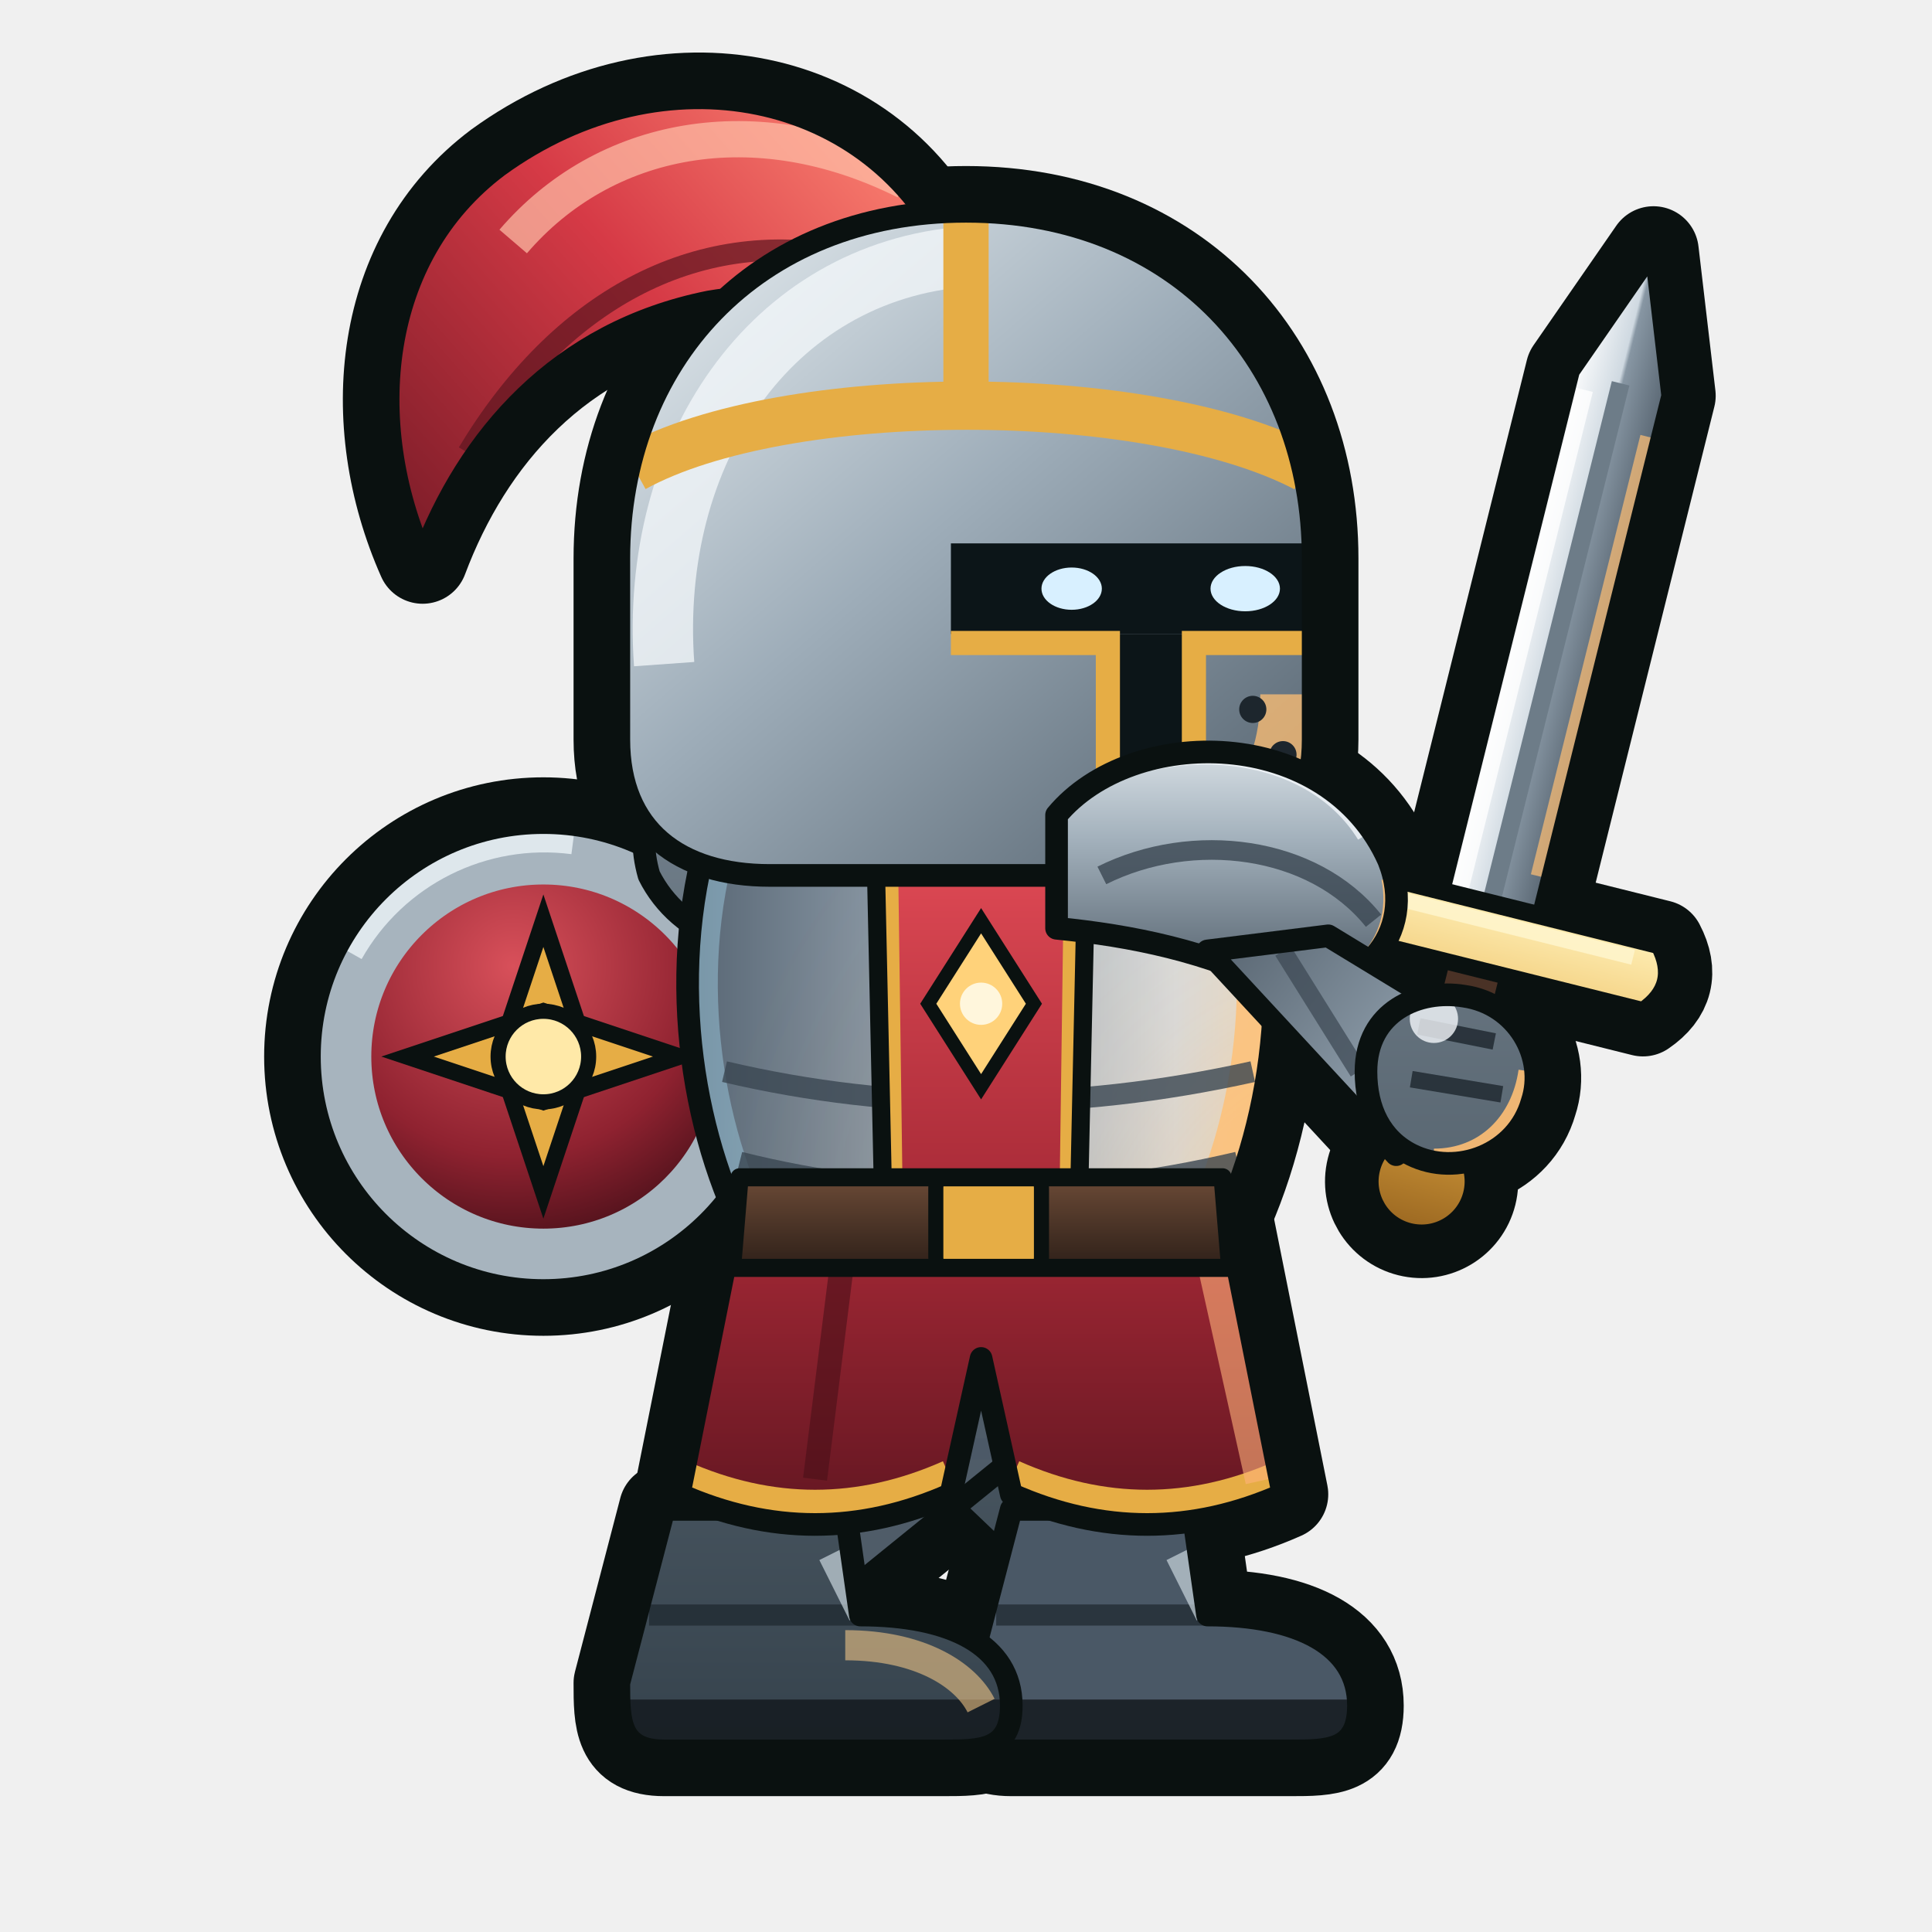
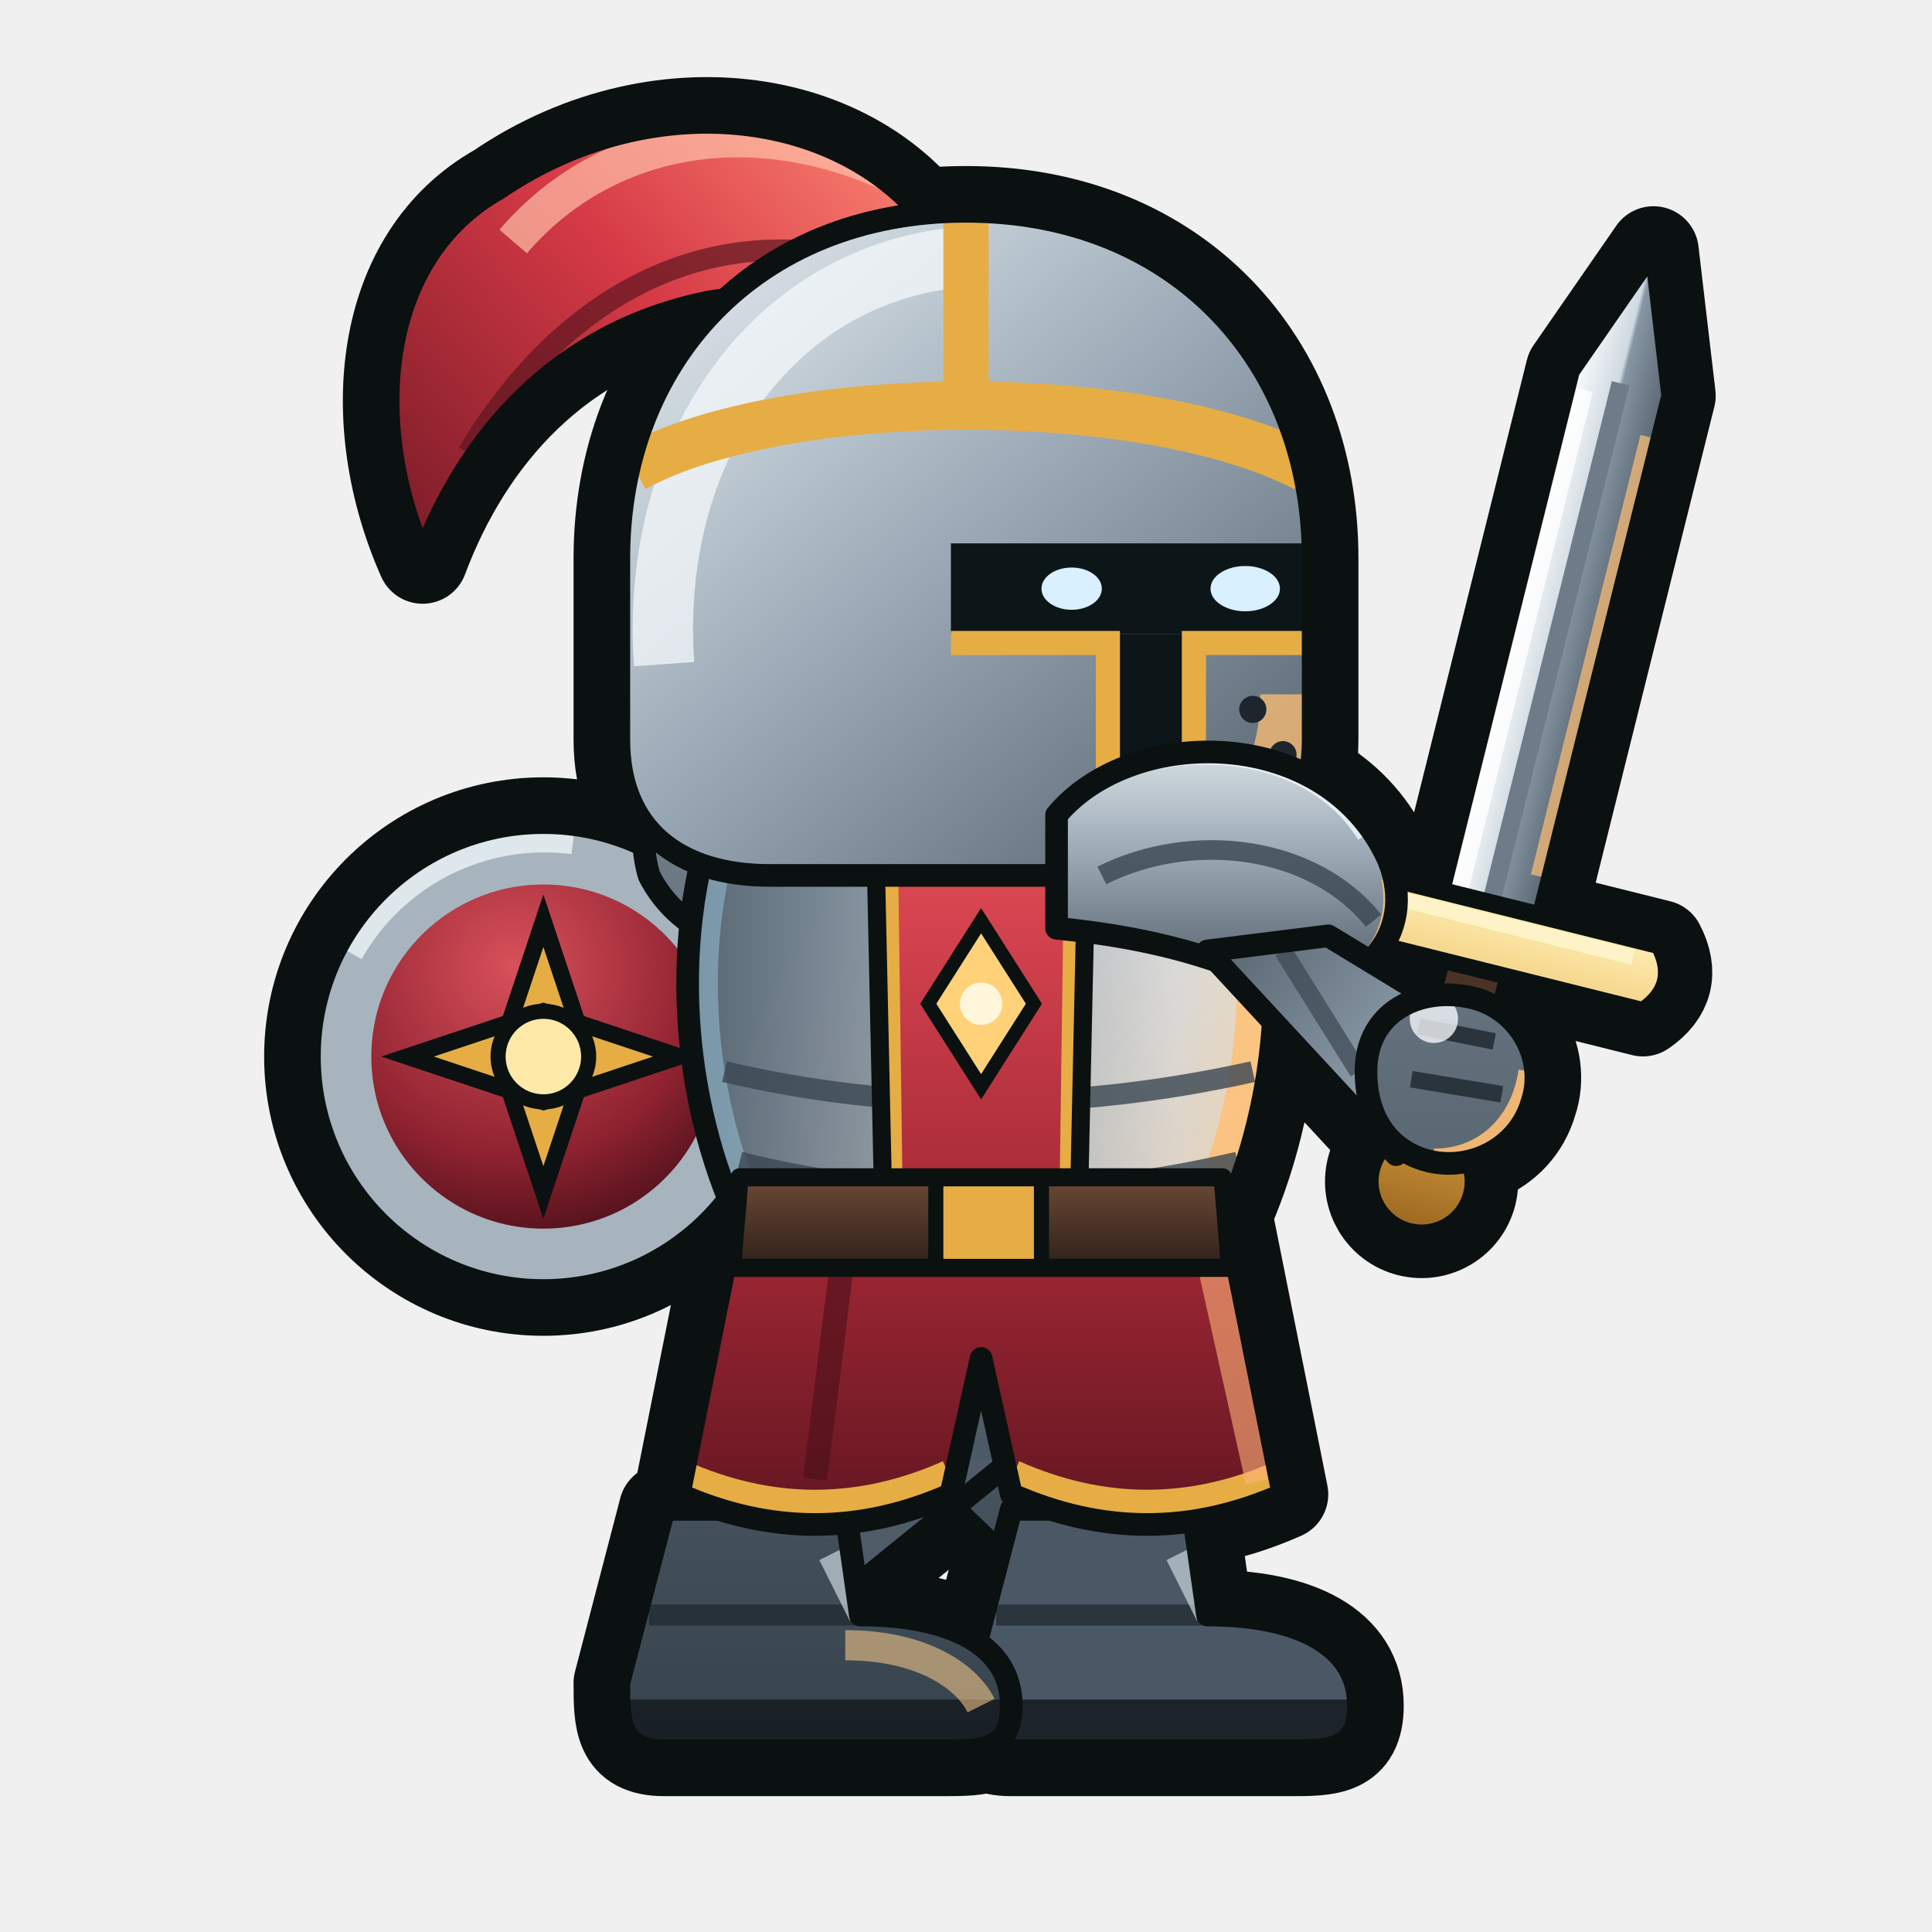
<svg xmlns="http://www.w3.org/2000/svg" viewBox="0 0 128 128" width="128" height="128">
  <defs>
    <linearGradient id="kn2-steel" gradientUnits="userSpaceOnUse" x1="42" y1="0" x2="88" y2="0">
      <stop offset="0" stop-color="#4a5866" />
      <stop offset="0.45" stop-color="#97a6b3" />
      <stop offset="0.78" stop-color="#d6dfe5" />
      <stop offset="1" stop-color="#f1dfc0" />
    </linearGradient>
    <linearGradient id="kn2-steelv" gradientUnits="userSpaceOnUse" x1="0" y1="40" x2="0" y2="90">
      <stop offset="0" stop-color="#dce4ea" />
      <stop offset="0.5" stop-color="#93a2ae" />
      <stop offset="1" stop-color="#4f5c68" />
    </linearGradient>
    <linearGradient id="kn2-steeld" gradientUnits="userSpaceOnUse" x1="0" y1="40" x2="0" y2="118">
      <stop offset="0" stop-color="#7d8b97" />
      <stop offset="1" stop-color="#33404a" />
    </linearGradient>
    <linearGradient id="kn2-helm" gradientUnits="userSpaceOnUse" x1="46" y1="14" x2="84" y2="58">
      <stop offset="0" stop-color="#e3eaee" />
      <stop offset="0.45" stop-color="#9eadb9" />
      <stop offset="1" stop-color="#55636f" />
    </linearGradient>
    <linearGradient id="kn2-crim" gradientUnits="userSpaceOnUse" x1="0" y1="56" x2="0" y2="102">
      <stop offset="0" stop-color="#e04a55" />
      <stop offset="0.55" stop-color="#a32835" />
      <stop offset="1" stop-color="#5e1520" />
    </linearGradient>
    <linearGradient id="kn2-plume" gradientUnits="userSpaceOnUse" x1="62" y1="8" x2="26" y2="40">
      <stop offset="0" stop-color="#ff8a76" />
      <stop offset="0.45" stop-color="#d63a46" />
      <stop offset="1" stop-color="#6e1824" />
    </linearGradient>
    <linearGradient id="kn2-gold" gradientUnits="userSpaceOnUse" x1="0" y1="-12" x2="0" y2="12">
      <stop offset="0" stop-color="#fff0b8" />
      <stop offset="0.5" stop-color="#e6ad45" />
      <stop offset="1" stop-color="#93601d" />
    </linearGradient>
    <linearGradient id="kn2-goldy" gradientUnits="userSpaceOnUse" x1="0" y1="60" x2="0" y2="86">
      <stop offset="0" stop-color="#ffe9a8" />
      <stop offset="1" stop-color="#b47a28" />
    </linearGradient>
    <radialGradient id="kn2-shield" gradientUnits="userSpaceOnUse" cx="34" cy="64" r="18">
      <stop offset="0" stop-color="#d8505a" />
      <stop offset="0.7" stop-color="#8f2230" />
      <stop offset="1" stop-color="#55131d" />
    </radialGradient>
    <linearGradient id="kn2-blade" gradientUnits="userSpaceOnUse" x1="-3.4" y1="0" x2="3.4" y2="0">
      <stop offset="0" stop-color="#ffffff" />
      <stop offset="0.48" stop-color="#cfd9e1" />
      <stop offset="0.52" stop-color="#8796a3" />
      <stop offset="1" stop-color="#56636f" />
    </linearGradient>
    <radialGradient id="kn2-warm" gradientUnits="userSpaceOnUse" cx="92" cy="86" r="46">
      <stop offset="0" stop-color="#ffb547" stop-opacity="0.36" />
      <stop offset="0.5" stop-color="#ff9a3d" stop-opacity="0.1" />
      <stop offset="1" stop-color="#ff9a3d" stop-opacity="0" />
    </radialGradient>
    <linearGradient id="kn2-pauld" gradientUnits="userSpaceOnUse" x1="0" y1="47" x2="0" y2="66">
      <stop offset="0" stop-color="#eef3f6" />
      <stop offset="0.45" stop-color="#a3b1bc" />
      <stop offset="1" stop-color="#4d5a66" />
    </linearGradient>
    <linearGradient id="kn2-arm" gradientUnits="userSpaceOnUse" x1="80" y1="62" x2="98" y2="76">
      <stop offset="0" stop-color="#56636f" />
      <stop offset="0.6" stop-color="#8796a3" />
      <stop offset="1" stop-color="#c9a27a" />
    </linearGradient>
    <linearGradient id="kn2-belt" gradientUnits="userSpaceOnUse" x1="0" y1="78" x2="0" y2="84">
      <stop offset="0" stop-color="#6b4a36" />
      <stop offset="1" stop-color="#2e2019" />
    </linearGradient>
  </defs>
  <g>
-     <path d="M 63 17 C 58 6 44 3 33 11 C 25 17 24 28 28 37 C 31 29 37 22 47 20 C 53 19 58 20 62 23 Z" fill="#0a1110" stroke="#0a1110" stroke-width="6" stroke-linejoin="round" stroke-linecap="round" />
+     <path d="M 63 17 C 58 7.5 44 5 33 12.5 C 25 17 24 28 28 37 C 31 29 37 22 47 20 C 53 19 58 20 62 23 Z" fill="#0a1110" stroke="#0a1110" stroke-width="6" stroke-linejoin="round" stroke-linecap="round" />
    <path d="M 20.5 70 A 15.5 15.5 0 1 0 51.5 70 A 15.5 15.5 0 1 0 20.5 70 Z" fill="#0a1110" stroke="#0a1110" stroke-width="6" stroke-linejoin="round" stroke-linecap="round" />
    <path d="M 53.27 90.45 L 70.18 106.6 L 77.82 99.4 L 62.73 81.55 Z" fill="#0a1110" stroke="#0a1110" stroke-width="6" stroke-linejoin="round" stroke-linecap="round" />
    <path d="M 67 100 L 79 100 L 80 107 C 86 107 90 109 90 113 C 90 116 88 116 85.5 116 L 67 116 C 64 116 64 114 64 111.5 Z" fill="#0a1110" stroke="#0a1110" stroke-width="6" stroke-linejoin="round" stroke-linecap="round" />
    <path d="M 65.67 81.16 L 47.5 99.09 L 54.5 106.91 L 74.33 90.84 Z" fill="#0a1110" stroke="#0a1110" stroke-width="6" stroke-linejoin="round" stroke-linecap="round" />
    <path d="M 44 100 L 56 100 L 57 107 C 63 107 67 109 67 113 C 67 116 65 116 62.5 116 L 44 116 C 41 116 41 114 41 111.5 Z" fill="#0a1110" stroke="#0a1110" stroke-width="6" stroke-linejoin="round" stroke-linecap="round" />
    <path d="M 49 79 L 81 79 L 85 99 Q 76 103 67 99 L 65 90 L 63 99 Q 54 103 45 99 Z" fill="#0a1110" stroke="#0a1110" stroke-width="6" stroke-linejoin="round" stroke-linecap="round" />
    <path d="M 43 58 C 41 51 48 47 57 49 L 55 62 C 50 64 45 62 43 58 Z" fill="#0a1110" stroke="#0a1110" stroke-width="6" stroke-linejoin="round" stroke-linecap="round" />
    <path d="M 47 55 C 44 65 46 76 50 83 L 80 83 C 84 76 86 65 83 55 C 76 51 54 51 47 55 Z" fill="#0a1110" stroke="#0a1110" stroke-width="6" stroke-linejoin="round" stroke-linecap="round" />
    <path d="M 64 14 C 78 14 87 24 87 37 L 87 49 C 87 55 83 58 77 58 L 51 58 C 45 58 41 55 41 49 L 41 37 C 41 24 50 14 64 14 Z" fill="#0a1110" stroke="#0a1110" stroke-width="6" stroke-linejoin="round" stroke-linecap="round" />
    <path d="M -3.4 -9 L 3.4 -9 L 3.4 -47 L 0 -56 L -3.4 -47 Z" transform="translate(96 71) rotate(14)" fill="#0a1110" stroke="#0a1110" stroke-width="6" stroke-linejoin="round" stroke-linecap="round" />
    <path d="M -11.5 -11.5 L 11.5 -11.5 Q 13.5 -9.25 11.5 -7 L -11.5 -7 Q -13.5 -9.25 -11.5 -11.5 Z" transform="translate(96 71) rotate(14)" fill="#0a1110" stroke="#0a1110" stroke-width="6" stroke-linejoin="round" stroke-linecap="round" />
    <path d="M -2.2 -7 L 2.2 -7 L 2.2 5 L -2.2 5 Z" transform="translate(96 71) rotate(14)" fill="#0a1110" stroke="#0a1110" stroke-width="6" stroke-linejoin="round" stroke-linecap="round" />
    <path d="M -3.4 7.5 A 3.4 3.4 0 1 0 3.4 7.5 A 3.4 3.4 0 1 0 -3.4 7.5 Z" transform="translate(96 71) rotate(14)" fill="#0a1110" stroke="#0a1110" stroke-width="6" stroke-linejoin="round" stroke-linecap="round" />
    <path d="M 70 54 C 75 48 88 48 92 57 C 94 62 90 66 85 65.5 C 80 63 75 62 70 61.5 Z" fill="#0a1110" stroke="#0a1110" stroke-width="6" stroke-linejoin="round" stroke-linecap="round" />
    <path d="M 80 63 L 88 62 L 99.5 69 L 92.5 76.5 Z" fill="#0a1110" stroke="#0a1110" stroke-width="6" stroke-linejoin="round" stroke-linecap="round" />
    <path d="M 90.5 71 C 90.5 67 94 65.5 97 66 C 100.5 66.5 102.5 70 101.5 73 C 100.5 76.5 96.5 78 93.5 76.5 C 91.5 75.5 90.5 73.5 90.5 71 Z" fill="#0a1110" stroke="#0a1110" stroke-width="6" stroke-linejoin="round" stroke-linecap="round" />
  </g>
  <g>
    <g>
-       <path d="M 63 17 C 58 6 44 3 33 11 C 25 17 24 28 28 37 C 31 29 37 22 47 20 C 53 19 58 20 62 23 Z" fill="url(#kn2-plume)" />
+       <path d="M 63 17 C 58 7.5 44 5 33 12.5 C 25 17 24 28 28 37 C 31 29 37 22 47 20 C 53 19 58 20 62 23 Z" fill="url(#kn2-plume)" />
      <clipPath id="kn2-c0">
-         <path d="M 63 17 C 58 6 44 3 33 11 C 25 17 24 28 28 37 C 31 29 37 22 47 20 C 53 19 58 20 62 23 Z" />
+         <path d="M 63 17 C 58 7.5 44 5 33 12.5 C 25 17 24 28 28 37 C 31 29 37 22 47 20 C 53 19 58 20 62 23 Z" />
      </clipPath>
      <g clip-path="url(#kn2-c0)">
        <path d="M 60 12 C 50 7 40 9 34 16" fill="none" stroke="#ffc0a8" stroke-width="2.4" opacity="0.7" />
        <path d="M 56 17 C 46 15 37 20 31 30" fill="none" stroke="#5e1520" stroke-width="1.4" opacity="0.7" />
        <path d="M 58 21 C 48 20 40 24 33 33" fill="none" stroke="#5e1520" stroke-width="1.2" opacity="0.6" />
      </g>
-       <path d="M 63 17 C 58 6 44 3 33 11 C 25 17 24 28 28 37 C 31 29 37 22 47 20 C 53 19 58 20 62 23 Z" fill="none" stroke="#0a1110" stroke-width="1.5" stroke-linejoin="round" stroke-linecap="round" />
+       <path d="M 63 17 C 58 7.5 44 5 33 12.5 C 25 17 24 28 28 37 C 31 29 37 22 47 20 C 53 19 58 20 62 23 Z" fill="none" stroke="#0a1110" stroke-width="1.5" stroke-linejoin="round" stroke-linecap="round" />
    </g>
    <g>
      <path d="M 20.5 70 A 15.5 15.5 0 1 0 51.5 70 A 15.5 15.5 0 1 0 20.5 70 Z" fill="url(#kn2-shield)" />
      <clipPath id="kn2-c1">
        <path d="M 20.5 70 A 15.5 15.5 0 1 0 51.5 70 A 15.5 15.5 0 1 0 20.5 70 Z" />
      </clipPath>
      <g clip-path="url(#kn2-c1)">
        <circle cx="36" cy="70" r="13.4" fill="none" stroke="#a7b4be" stroke-width="4" />
        <path d="M 23 63 A 15 15 0 0 1 38 55.5" fill="none" stroke="#e8f0f5" stroke-width="2.2" opacity="0.85" />
        <path d="M 36 61 L 39 70 L 36 79 L 33 70 Z" fill="#e6ad45" stroke="#0a1110" stroke-width="1.1" />
        <path d="M 27 70 L 36 67 L 45 70 L 36 73 Z" fill="#e6ad45" stroke="#0a1110" stroke-width="1.1" />
        <circle cx="36" cy="70" r="3" fill="#ffe9a8" stroke="#0a1110" stroke-width="1" />
      </g>
      <path d="M 20.5 70 A 15.5 15.5 0 1 0 51.5 70 A 15.5 15.5 0 1 0 20.5 70 Z" fill="none" stroke="#0a1110" stroke-width="1.5" stroke-linejoin="round" stroke-linecap="round" />
    </g>
    <g>
      <path d="M 53.27 90.45 L 70.18 106.6 L 77.82 99.4 L 62.73 81.55 Z" fill="url(#kn2-steeld)" />
      <path d="M 53.27 90.45 L 70.18 106.6 L 77.82 99.4 L 62.73 81.55 Z" fill="none" stroke="#0a1110" stroke-width="1.5" stroke-linejoin="round" stroke-linecap="round" />
    </g>
    <g>
      <path d="M 67 100 L 79 100 L 80 107 C 86 107 90 109 90 113 C 90 116 88 116 85.5 116 L 67 116 C 64 116 64 114 64 111.5 Z" fill="#4a5866" />
      <clipPath id="kn2-c3">
        <path d="M 67 100 L 79 100 L 80 107 C 86 107 90 109 90 113 C 90 116 88 116 85.5 116 L 67 116 C 64 116 64 114 64 111.5 Z" />
      </clipPath>
      <g clip-path="url(#kn2-c3)">
        <path d="M 66 107 L 81 107" stroke="#1d262d" stroke-width="1.4" opacity="0.7" />
        <path d="M 78 103 L 80 107" stroke="#c9d5dd" stroke-width="1.6" opacity="0.7" />
        <rect x="63" y="112.6" width="28" height="4.4" fill="#141a1f" opacity="0.85" />
      </g>
      <path d="M 67 100 L 79 100 L 80 107 C 86 107 90 109 90 113 C 90 116 88 116 85.5 116 L 67 116 C 64 116 64 114 64 111.5 Z" fill="none" stroke="#0a1110" stroke-width="1.5" stroke-linejoin="round" stroke-linecap="round" />
    </g>
    <g>
      <path d="M 65.67 81.16 L 47.5 99.09 L 54.5 106.91 L 74.33 90.84 Z" fill="url(#kn2-steelv)" />
      <clipPath id="kn2-c4">
        <path d="M 65.67 81.16 L 47.5 99.09 L 54.5 106.91 L 74.33 90.84 Z" />
      </clipPath>
      <g clip-path="url(#kn2-c4)">
        <path d="M 64 96 L 76 96" stroke="#4a5866" stroke-width="1.4" opacity="0.7" />
        <circle cx="61" cy="94.5" r="2.6" fill="#e3eaee" stroke="#0a1110" stroke-width="1" />
      </g>
      <path d="M 65.67 81.16 L 47.5 99.09 L 54.5 106.91 L 74.33 90.84 Z" fill="none" stroke="#0a1110" stroke-width="1.5" stroke-linejoin="round" stroke-linecap="round" />
    </g>
    <g>
      <path d="M 44 100 L 56 100 L 57 107 C 63 107 67 109 67 113 C 67 116 65 116 62.5 116 L 44 116 C 41 116 41 114 41 111.5 Z" fill="url(#kn2-steeld)" />
      <clipPath id="kn2-c5">
        <path d="M 44 100 L 56 100 L 57 107 C 63 107 67 109 67 113 C 67 116 65 116 62.5 116 L 44 116 C 41 116 41 114 41 111.5 Z" />
      </clipPath>
      <g clip-path="url(#kn2-c5)">
        <path d="M 43 107 L 58 107" stroke="#1d262d" stroke-width="1.4" opacity="0.7" />
        <path d="M 55 103 L 57 107" stroke="#c9d5dd" stroke-width="1.6" opacity="0.7" />
        <rect x="40" y="112.6" width="28" height="4.4" fill="#141a1f" opacity="0.85" />
        <path d="M 56 109 C 61 109 64 111 65 113" fill="none" stroke="#ffcf8a" stroke-width="2" opacity="0.55" />
      </g>
      <path d="M 44 100 L 56 100 L 57 107 C 63 107 67 109 67 113 C 67 116 65 116 62.5 116 L 44 116 C 41 116 41 114 41 111.5 Z" fill="none" stroke="#0a1110" stroke-width="1.5" stroke-linejoin="round" stroke-linecap="round" />
    </g>
    <g>
      <path d="M 49 79 L 81 79 L 85 99 Q 76 103 67 99 L 65 90 L 63 99 Q 54 103 45 99 Z" fill="url(#kn2-crim)" />
      <clipPath id="kn2-c6">
        <path d="M 49 79 L 81 79 L 85 99 Q 76 103 67 99 L 65 90 L 63 99 Q 54 103 45 99 Z" />
      </clipPath>
      <g clip-path="url(#kn2-c6)">
        <path d="M 45 98 Q 54 102 63 98 M 67 98 Q 76 102 85 98" fill="none" stroke="#e6ad45" stroke-width="2.6" />
        <path d="M 80 80 L 84 98" fill="none" stroke="#ffb27a" stroke-width="3" opacity="0.6" />
        <path d="M 56 82 L 54 98" fill="none" stroke="#4a0f18" stroke-width="1.6" opacity="0.6" />
      </g>
      <path d="M 49 79 L 81 79 L 85 99 Q 76 103 67 99 L 65 90 L 63 99 Q 54 103 45 99 Z" fill="none" stroke="#0a1110" stroke-width="1.5" stroke-linejoin="round" stroke-linecap="round" />
    </g>
    <g>
      <path d="M 43 58 C 41 51 48 47 57 49 L 55 62 C 50 64 45 62 43 58 Z" fill="url(#kn2-steeld)" />
      <clipPath id="kn2-c7">
        <path d="M 43 58 C 41 51 48 47 57 49 L 55 62 C 50 64 45 62 43 58 Z" />
      </clipPath>
      <g clip-path="url(#kn2-c7)">
        <path d="M 44 55 C 45 51 50 49 55 50" fill="none" stroke="#c9d5dd" stroke-width="2" opacity="0.6" />
      </g>
      <path d="M 43 58 C 41 51 48 47 57 49 L 55 62 C 50 64 45 62 43 58 Z" fill="none" stroke="#0a1110" stroke-width="1.5" stroke-linejoin="round" stroke-linecap="round" />
    </g>
    <g>
      <path d="M 47 55 C 44 65 46 76 50 83 L 80 83 C 84 76 86 65 83 55 C 76 51 54 51 47 55 Z" fill="url(#kn2-steel)" />
      <clipPath id="kn2-c8">
        <path d="M 47 55 C 44 65 46 76 50 83 L 80 83 C 84 76 86 65 83 55 C 76 51 54 51 47 55 Z" />
      </clipPath>
      <g clip-path="url(#kn2-c8)">
        <rect x="20" y="58" width="90" height="40" fill="url(#kn2-warm)" />
        <path d="M 83 55 C 86 65 84 76 80 83" fill="none" stroke="#ffbf73" stroke-width="5" opacity="0.8" />
        <path d="M 47 55 C 44 65 46 76 50 83" fill="none" stroke="#9fd0e6" stroke-width="4" opacity="0.45" />
        <path d="M 48 71 Q 65 75 83 71 M 49 77 Q 65 81 82 77" fill="none" stroke="#3a4651" stroke-width="1.4" opacity="0.8" />
      </g>
      <path d="M 47 55 C 44 65 46 76 50 83 L 80 83 C 84 76 86 65 83 55 C 76 51 54 51 47 55 Z" fill="none" stroke="#0a1110" stroke-width="1.5" stroke-linejoin="round" stroke-linecap="round" />
    </g>
    <g>
      <path d="M 58 56 L 72 56 L 71.5 79 L 58.5 79 Z" fill="url(#kn2-crim)" />
      <clipPath id="kn2-c9">
        <path d="M 58 56 L 72 56 L 71.5 79 L 58.5 79 Z" />
      </clipPath>
      <g clip-path="url(#kn2-c9)">
        <path d="M 58.6 57 L 58.9 79 M 71.4 57 L 71.1 79" stroke="#e6ad45" stroke-width="1.8" />
        <path d="M 65 61 L 68.5 66.5 L 65 72 L 61.5 66.5 Z" fill="#ffd27a" stroke="#0a1110" stroke-width="0.9" />
        <circle cx="65" cy="66.5" r="1.4" fill="#fff6dc" />
      </g>
      <path d="M 58 56 L 72 56 L 71.5 79 L 58.5 79 Z" fill="none" stroke="#0a1110" stroke-width="1.2" stroke-linejoin="round" stroke-linecap="round" />
    </g>
    <g>
      <path d="M 49 78 L 81 78 L 81.5 84 L 48.5 84 Z" fill="url(#kn2-belt)" />
      <clipPath id="kn2-c10">
        <path d="M 49 78 L 81 78 L 81.5 84 L 48.5 84 Z" />
      </clipPath>
      <g clip-path="url(#kn2-c10)">
        <rect x="62" y="77.5" width="7" height="7" rx="1.2" fill="#e6ad45" stroke="#0a1110" stroke-width="1" />
      </g>
      <path d="M 49 78 L 81 78 L 81.5 84 L 48.5 84 Z" fill="none" stroke="#0a1110" stroke-width="1.2" stroke-linejoin="round" stroke-linecap="round" />
    </g>
    <g>
      <path d="M 64 14 C 78 14 87 24 87 37 L 87 49 C 87 55 83 58 77 58 L 51 58 C 45 58 41 55 41 49 L 41 37 C 41 24 50 14 64 14 Z" fill="url(#kn2-helm)" />
      <clipPath id="kn2-c11">
        <path d="M 64 14 C 78 14 87 24 87 37 L 87 49 C 87 55 83 58 77 58 L 51 58 C 45 58 41 55 41 49 L 41 37 C 41 24 50 14 64 14 Z" />
      </clipPath>
      <g clip-path="url(#kn2-c11)">
        <path d="M 44 44 C 43 30 51 18 64 17" fill="none" stroke="#f4f8fb" stroke-width="4" opacity="0.75" />
        <path d="M 86 46 C 86 53 82 57 76 57" fill="none" stroke="#ffbf73" stroke-width="5" opacity="0.75" />
        <path d="M 42 31 C 52 25.5 76 25.5 86.5 31" fill="none" stroke="#e6ad45" stroke-width="3.2" />
        <path d="M 64 14 L 64 27" fill="none" stroke="#e6ad45" stroke-width="3" />
        <path d="M 63 36 L 88 36 L 88 42 L 63 42 Z" fill="#0c1518" />
        <path d="M 74 42 L 78.5 42 L 78.5 54 L 74 54 Z" fill="#0c1518" />
        <path d="M 63 42.6 L 73.4 42.6 L 73.4 54.6 M 79.1 54.6 L 79.1 42.6 L 88 42.6" fill="none" stroke="#e6ad45" stroke-width="1.6" />
        <ellipse cx="71" cy="39" rx="2" ry="1.4" fill="#d8f0ff" />
        <ellipse cx="82.5" cy="39" rx="2.3" ry="1.5" fill="#d8f0ff" />
        <circle cx="83" cy="47" r="0.9" fill="#1d262d" />
        <circle cx="85" cy="50" r="0.9" fill="#1d262d" />
        <circle cx="82" cy="51" r="0.9" fill="#1d262d" />
      </g>
      <path d="M 64 14 C 78 14 87 24 87 37 L 87 49 C 87 55 83 58 77 58 L 51 58 C 45 58 41 55 41 49 L 41 37 C 41 24 50 14 64 14 Z" fill="none" stroke="#0a1110" stroke-width="1.5" stroke-linejoin="round" stroke-linecap="round" />
    </g>
    <g transform="translate(96 71) rotate(14)">
      <path d="M -3.4 -9 L 3.4 -9 L 3.4 -47 L 0 -56 L -3.4 -47 Z" fill="url(#kn2-blade)" />
      <clipPath id="kn2-c12">
        <path d="M -3.4 -9 L 3.4 -9 L 3.4 -47 L 0 -56 L -3.4 -47 Z" />
      </clipPath>
      <g clip-path="url(#kn2-c12)">
        <path d="M 0 -12 L 0 -47" stroke="#6d7c88" stroke-width="1.2" />
        <path d="M -2.2 -12 L -2.2 -46" stroke="#ffffff" stroke-width="1.1" opacity="0.8" />
        <path d="M 2.6 -14 L 2.6 -44" stroke="#ffbf73" stroke-width="1" opacity="0.7" />
      </g>
      <path d="M -3.4 -9 L 3.4 -9 L 3.4 -47 L 0 -56 L -3.4 -47 Z" fill="none" stroke="#0a1110" stroke-width="1.2" stroke-linejoin="round" stroke-linecap="round" />
    </g>
    <g transform="translate(96 71) rotate(14)">
      <path d="M -11.5 -11.5 L 11.5 -11.5 Q 13.5 -9.25 11.5 -7 L -11.5 -7 Q -13.5 -9.25 -11.5 -11.5 Z" fill="url(#kn2-gold)" />
      <clipPath id="kn2-c13">
        <path d="M -11.5 -11.5 L 11.5 -11.5 Q 13.5 -9.25 11.5 -7 L -11.5 -7 Q -13.5 -9.25 -11.5 -11.5 Z" />
      </clipPath>
      <g clip-path="url(#kn2-c13)">
        <path d="M -10 -10.3 L 10 -10.3" stroke="#fff6d0" stroke-width="1" opacity="0.8" />
      </g>
      <path d="M -11.5 -11.5 L 11.5 -11.5 Q 13.5 -9.25 11.5 -7 L -11.5 -7 Q -13.5 -9.25 -11.5 -11.5 Z" fill="none" stroke="#0a1110" stroke-width="1.2" stroke-linejoin="round" stroke-linecap="round" />
    </g>
    <g transform="translate(96 71) rotate(14)">
      <path d="M -2.2 -7 L 2.2 -7 L 2.2 5 L -2.2 5 Z" fill="#4a3226" />
      <path d="M -2.2 -7 L 2.2 -7 L 2.2 5 L -2.2 5 Z" fill="none" stroke="#0a1110" stroke-width="1" stroke-linejoin="round" stroke-linecap="round" />
    </g>
    <g transform="translate(96 71) rotate(14)">
      <path d="M -3.4 7.5 A 3.4 3.4 0 1 0 3.4 7.5 A 3.4 3.4 0 1 0 -3.4 7.5 Z" fill="url(#kn2-gold)" />
      <path d="M -3.4 7.5 A 3.4 3.4 0 1 0 3.4 7.5 A 3.4 3.4 0 1 0 -3.4 7.5 Z" fill="none" stroke="#0a1110" stroke-width="1.1" stroke-linejoin="round" stroke-linecap="round" />
    </g>
    <g>
      <path d="M 70 54 C 75 48 88 48 92 57 C 94 62 90 66 85 65.5 C 80 63 75 62 70 61.5 Z" fill="url(#kn2-pauld)" />
      <clipPath id="kn2-c16">
        <path d="M 70 54 C 75 48 88 48 92 57 C 94 62 90 66 85 65.5 C 80 63 75 62 70 61.5 Z" />
      </clipPath>
      <g clip-path="url(#kn2-c16)">
        <path d="M 71 52 C 77 48 87 48.5 91 55" fill="none" stroke="#f4f8fb" stroke-width="2.4" opacity="0.8" />
        <path d="M 73 58 C 79 55 87 56 91 61" fill="none" stroke="#3a4651" stroke-width="1.3" opacity="0.8" />
        <path d="M 93 58 C 94 63 90 67 85 66.5" fill="none" stroke="#ffbf73" stroke-width="3" opacity="0.85" />
      </g>
      <path d="M 70 54 C 75 48 88 48 92 57 C 94 62 90 66 85 65.5 C 80 63 75 62 70 61.5 Z" fill="none" stroke="#0a1110" stroke-width="1.5" stroke-linejoin="round" stroke-linecap="round" />
    </g>
    <g>
      <path d="M 80 63 L 88 62 L 99.5 69 L 92.5 76.5 Z" fill="url(#kn2-arm)" />
      <clipPath id="kn2-c17">
        <path d="M 80 63 L 88 62 L 99.5 69 L 92.5 76.5 Z" />
      </clipPath>
      <g clip-path="url(#kn2-c17)">
        <path d="M 92.5 76.5 L 99.5 69" stroke="#ffbf73" stroke-width="3.5" opacity="0.8" />
        <path d="M 85 63 L 90 71" stroke="#3a4651" stroke-width="1.2" opacity="0.7" />
      </g>
      <path d="M 80 63 L 88 62 L 99.5 69 L 92.5 76.5 Z" fill="none" stroke="#0a1110" stroke-width="1.5" stroke-linejoin="round" stroke-linecap="round" />
    </g>
    <g>
      <path d="M 90.5 71 C 90.5 67 94 65.5 97 66 C 100.5 66.5 102.5 70 101.5 73 C 100.5 76.5 96.5 78 93.5 76.5 C 91.5 75.5 90.5 73.5 90.5 71 Z" fill="url(#kn2-steeld)" />
      <clipPath id="kn2-c18">
        <path d="M 90.5 71 C 90.5 67 94 65.5 97 66 C 100.5 66.5 102.5 70 101.5 73 C 100.5 76.5 96.5 78 93.5 76.5 C 91.5 75.5 90.5 73.5 90.5 71 Z" />
      </clipPath>
      <g clip-path="url(#kn2-c18)">
        <path d="M 94 68 L 99 69 M 93.5 71.5 L 99.5 72.5" stroke="#1d262d" stroke-width="1.1" opacity="0.8" />
        <circle cx="95" cy="67.5" r="1.6" fill="#f4f8fb" opacity="0.8" />
        <path d="M 101.5 71 C 101 74.5 98.5 77 95 77" fill="none" stroke="#ffbf73" stroke-width="1.8" opacity="0.9" />
      </g>
      <path d="M 90.5 71 C 90.5 67 94 65.5 97 66 C 100.5 66.5 102.5 70 101.5 73 C 100.5 76.5 96.5 78 93.5 76.5 C 91.5 75.5 90.5 73.5 90.5 71 Z" fill="none" stroke="#0a1110" stroke-width="1.5" stroke-linejoin="round" stroke-linecap="round" />
    </g>
  </g>
</svg>
